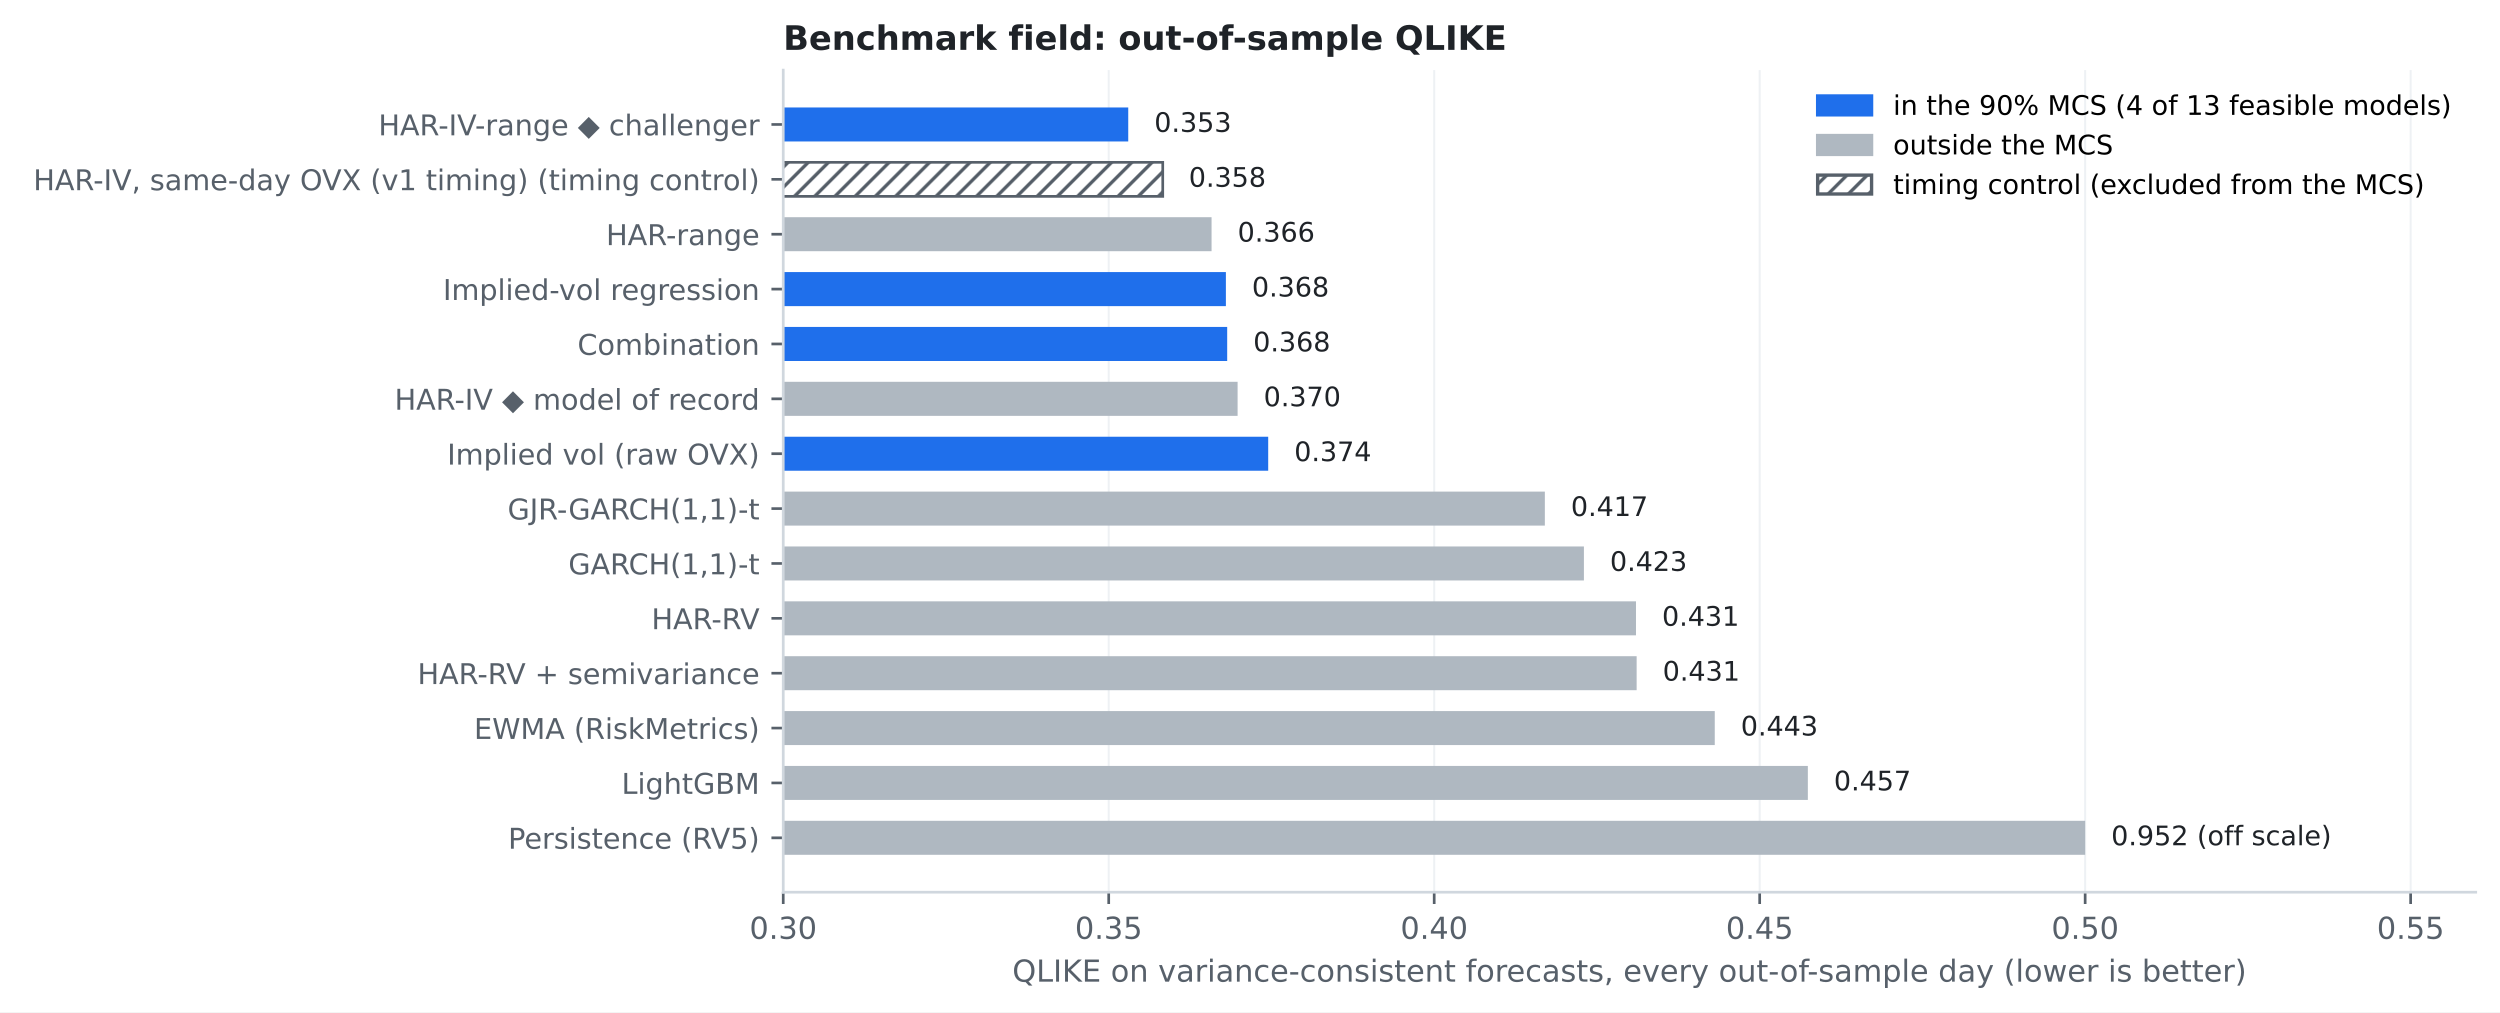
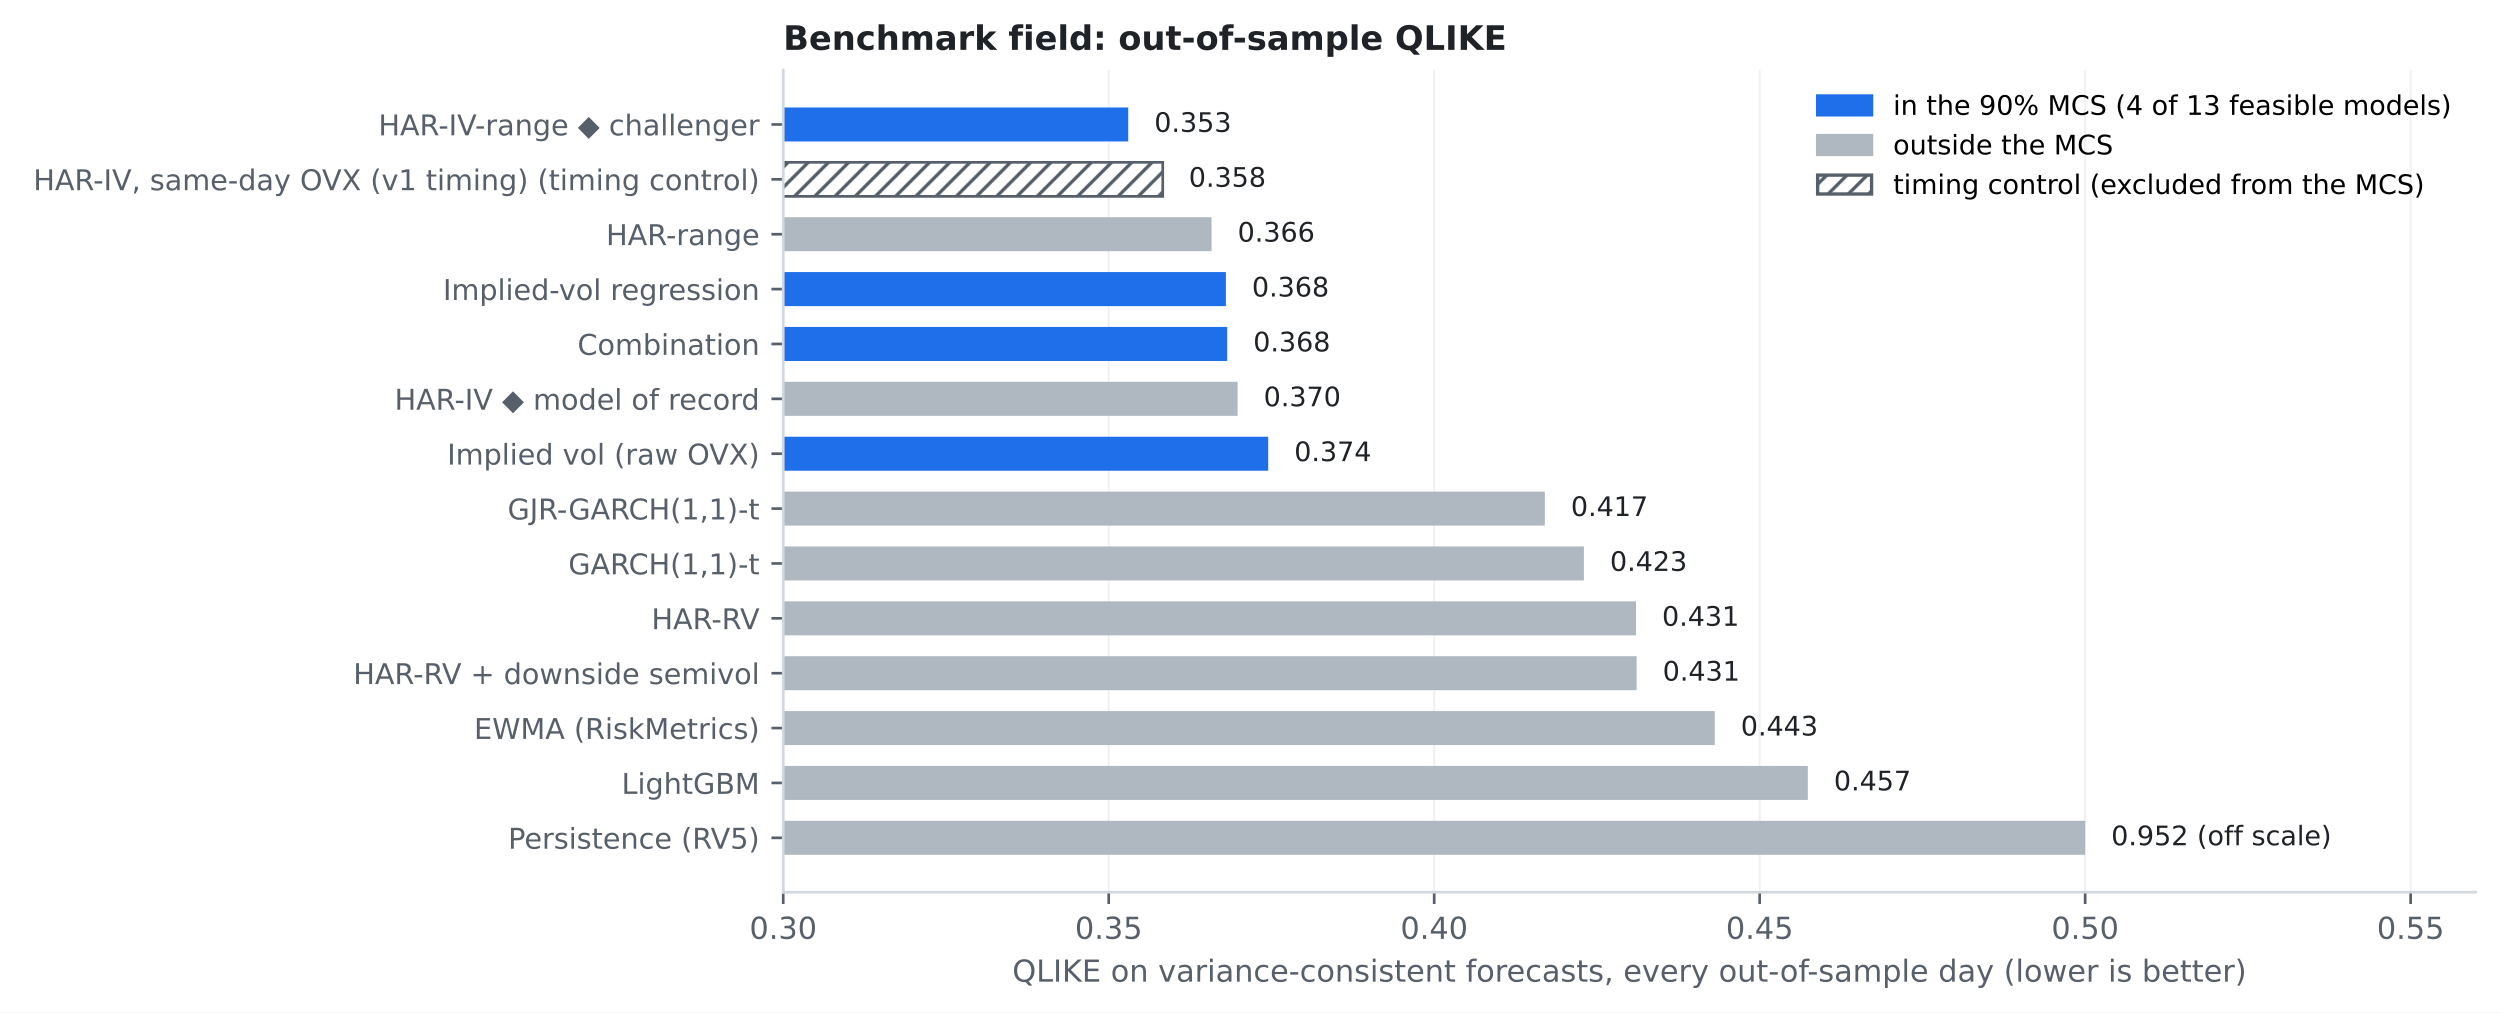
<svg xmlns="http://www.w3.org/2000/svg" xmlns:xlink="http://www.w3.org/1999/xlink" width="741.8pt" height="300.355pt" viewBox="0 0 741.8 300.355" version="1.1">
  <defs>
    <style type="text/css">*{stroke-linejoin: round; stroke-linecap: butt}</style>
  </defs>
  <g id="figure_1">
    <g id="patch_1">
      <path d="M 0 300.355  L 741.8 300.355  L 741.8 0  L 0 0  z " style="fill: #ffffff" />
    </g>
    <g id="axes_1">
      <g id="patch_2">
        <path d="M 232.4 264.734  L 734.6 264.734  L 734.6 20.798  L 232.4 20.798  z " style="fill: #ffffff" />
      </g>
      <g id="matplotlib.axis_1">
        <g id="xtick_1">
          <g id="line2d_1">
            <path d="M 232.4 264.734  L 232.4 20.798  " clip-path="url(#p38cf2f1c58)" style="fill: none; stroke: #eef1f4; stroke-width: 0.6; stroke-linecap: square" />
          </g>
          <g id="line2d_2">
            <defs>
              <path id="m6ad224dbcd" d="M 0 0  L 0 3.5  " style="stroke: #57606a; stroke-width: 0.8" />
            </defs>
            <g>
              <use xlink:href="#m6ad224dbcd" x="232.4" y="264.734" style="fill: #57606a; stroke: #57606a; stroke-width: 0.8" />
            </g>
          </g>
          <g id="text_1">
            <text style="font-size: 9px; font-family: 'DejaVu Sans'; text-anchor: middle; fill: #57606a" x="232.4" y="278.573" transform="rotate(-0 232.4003 278.573)">0.30</text>
          </g>
        </g>
        <g id="xtick_2">
          <g id="line2d_3">
            <path d="M 328.977 264.734  L 328.977 20.798  " clip-path="url(#p38cf2f1c58)" style="fill: none; stroke: #eef1f4; stroke-width: 0.6; stroke-linecap: square" />
          </g>
          <g id="line2d_4">
            <g>
              <use xlink:href="#m6ad224dbcd" x="328.977" y="264.734" style="fill: #57606a; stroke: #57606a; stroke-width: 0.8" />
            </g>
          </g>
          <g id="text_2">
            <text style="font-size: 9px; font-family: 'DejaVu Sans'; text-anchor: middle; fill: #57606a" x="328.977" y="278.573" transform="rotate(-0 328.9772 278.573)">0.35</text>
          </g>
        </g>
        <g id="xtick_3">
          <g id="line2d_5">
            <path d="M 425.554 264.734  L 425.554 20.798  " clip-path="url(#p38cf2f1c58)" style="fill: none; stroke: #eef1f4; stroke-width: 0.6; stroke-linecap: square" />
          </g>
          <g id="line2d_6">
            <g>
              <use xlink:href="#m6ad224dbcd" x="425.554" y="264.734" style="fill: #57606a; stroke: #57606a; stroke-width: 0.8" />
            </g>
          </g>
          <g id="text_3">
            <text style="font-size: 9px; font-family: 'DejaVu Sans'; text-anchor: middle; fill: #57606a" x="425.554" y="278.573" transform="rotate(-0 425.5542 278.573)">0.40</text>
          </g>
        </g>
        <g id="xtick_4">
          <g id="line2d_7">
            <path d="M 522.131 264.734  L 522.131 20.798  " clip-path="url(#p38cf2f1c58)" style="fill: none; stroke: #eef1f4; stroke-width: 0.6; stroke-linecap: square" />
          </g>
          <g id="line2d_8">
            <g>
              <use xlink:href="#m6ad224dbcd" x="522.131" y="264.734" style="fill: #57606a; stroke: #57606a; stroke-width: 0.8" />
            </g>
          </g>
          <g id="text_4">
            <text style="font-size: 9px; font-family: 'DejaVu Sans'; text-anchor: middle; fill: #57606a" x="522.131" y="278.573" transform="rotate(-0 522.1311 278.573)">0.45</text>
          </g>
        </g>
        <g id="xtick_5">
          <g id="line2d_9">
            <path d="M 618.708 264.734  L 618.708 20.798  " clip-path="url(#p38cf2f1c58)" style="fill: none; stroke: #eef1f4; stroke-width: 0.6; stroke-linecap: square" />
          </g>
          <g id="line2d_10">
            <g>
              <use xlink:href="#m6ad224dbcd" x="618.708" y="264.734" style="fill: #57606a; stroke: #57606a; stroke-width: 0.8" />
            </g>
          </g>
          <g id="text_5">
            <text style="font-size: 9px; font-family: 'DejaVu Sans'; text-anchor: middle; fill: #57606a" x="618.708" y="278.573" transform="rotate(-0 618.708 278.573)">0.50</text>
          </g>
        </g>
        <g id="xtick_6">
          <g id="line2d_11">
            <path d="M 715.285 264.734  L 715.285 20.798  " clip-path="url(#p38cf2f1c58)" style="fill: none; stroke: #eef1f4; stroke-width: 0.6; stroke-linecap: square" />
          </g>
          <g id="line2d_12">
            <g>
              <use xlink:href="#m6ad224dbcd" x="715.285" y="264.734" style="fill: #57606a; stroke: #57606a; stroke-width: 0.8" />
            </g>
          </g>
          <g id="text_6">
            <text style="font-size: 9px; font-family: 'DejaVu Sans'; text-anchor: middle; fill: #57606a" x="715.285" y="278.573" transform="rotate(-0 715.2849 278.573)">0.55</text>
          </g>
        </g>
        <g id="text_7">
          <text style="font-size: 9px; font-family: 'DejaVu Sans'; text-anchor: middle; fill: #57606a" x="483.5" y="291.283" transform="rotate(-0 483.5003 291.2833)">QLIKE on variance-consistent forecasts, every out-of-sample day (lower is better)</text>
        </g>
      </g>
      <g id="matplotlib.axis_2">
        <g id="ytick_1">
          <g id="line2d_13">
            <defs>
              <path id="m0299c22814" d="M 0 0  L -3.5 0  " style="stroke: #57606a; stroke-width: 0.8" />
            </defs>
            <g>
              <use xlink:href="#m0299c22814" x="232.4" y="248.599" style="fill: #57606a; stroke: #57606a; stroke-width: 0.8" />
            </g>
          </g>
          <g id="text_8">
            <text style="font-size: 8.5px; font-family: 'DejaVu Sans'; text-anchor: end; fill: #57606a" x="225.4" y="251.828" transform="rotate(-0 225.4003 251.8284)">Persistence (RV5)</text>
          </g>
        </g>
        <g id="ytick_2">
          <g id="line2d_14">
            <g>
              <use xlink:href="#m0299c22814" x="232.4" y="232.317" style="fill: #57606a; stroke: #57606a; stroke-width: 0.8" />
            </g>
          </g>
          <g id="text_9">
            <text style="font-size: 8.5px; font-family: 'DejaVu Sans'; text-anchor: end; fill: #57606a" x="225.4" y="235.546" transform="rotate(-0 225.4003 235.5464)">LightGBM</text>
          </g>
        </g>
        <g id="ytick_3">
          <g id="line2d_15">
            <g>
              <use xlink:href="#m0299c22814" x="232.4" y="216.035" style="fill: #57606a; stroke: #57606a; stroke-width: 0.8" />
            </g>
          </g>
          <g id="text_10">
            <text style="font-size: 8.5px; font-family: 'DejaVu Sans'; text-anchor: end; fill: #57606a" x="225.4" y="219.264" transform="rotate(-0 225.4003 219.2645)">EWMA (RiskMetrics)</text>
          </g>
        </g>
        <g id="ytick_4">
          <g id="line2d_16">
            <g>
              <use xlink:href="#m0299c22814" x="232.4" y="199.753" style="fill: #57606a; stroke: #57606a; stroke-width: 0.8" />
            </g>
          </g>
          <g id="text_11">
-             <text style="font-size: 8.5px; font-family: 'DejaVu Sans'; text-anchor: end; fill: #57606a" x="225.4" y="202.983" transform="rotate(-0 225.4003 202.9826)">HAR-RV + semivariance</text>
+             <text style="font-size: 8.5px; font-family: 'DejaVu Sans'; text-anchor: end; fill: #57606a" x="225.4" y="202.983" transform="rotate(-0 225.4003 202.9826)">HAR-RV + downside semivol</text>
          </g>
        </g>
        <g id="ytick_5">
          <g id="line2d_17">
            <g>
              <use xlink:href="#m0299c22814" x="232.4" y="183.471" style="fill: #57606a; stroke: #57606a; stroke-width: 0.8" />
            </g>
          </g>
          <g id="text_12">
            <text style="font-size: 8.5px; font-family: 'DejaVu Sans'; text-anchor: end; fill: #57606a" x="225.4" y="186.701" transform="rotate(-0 225.4003 186.7006)">HAR-RV</text>
          </g>
        </g>
        <g id="ytick_6">
          <g id="line2d_18">
            <g>
              <use xlink:href="#m0299c22814" x="232.4" y="167.189" style="fill: #57606a; stroke: #57606a; stroke-width: 0.8" />
            </g>
          </g>
          <g id="text_13">
            <text style="font-size: 8.5px; font-family: 'DejaVu Sans'; text-anchor: end; fill: #57606a" x="225.4" y="170.419" transform="rotate(-0 225.4003 170.4187)">GARCH(1,1)-t</text>
          </g>
        </g>
        <g id="ytick_7">
          <g id="line2d_19">
            <g>
              <use xlink:href="#m0299c22814" x="232.4" y="150.907" style="fill: #57606a; stroke: #57606a; stroke-width: 0.8" />
            </g>
          </g>
          <g id="text_14">
            <text style="font-size: 8.5px; font-family: 'DejaVu Sans'; text-anchor: end; fill: #57606a" x="225.4" y="154.137" transform="rotate(-0 225.4003 154.1367)">GJR-GARCH(1,1)-t</text>
          </g>
        </g>
        <g id="ytick_8">
          <g id="line2d_20">
            <g>
              <use xlink:href="#m0299c22814" x="232.4" y="134.625" style="fill: #57606a; stroke: #57606a; stroke-width: 0.8" />
            </g>
          </g>
          <g id="text_15">
            <text style="font-size: 8.5px; font-family: 'DejaVu Sans'; text-anchor: end; fill: #57606a" x="225.4" y="137.855" transform="rotate(-0 225.4003 137.8548)">Implied vol (raw OVX)</text>
          </g>
        </g>
        <g id="ytick_9">
          <g id="line2d_21">
            <g>
              <use xlink:href="#m0299c22814" x="232.4" y="118.344" style="fill: #57606a; stroke: #57606a; stroke-width: 0.8" />
            </g>
          </g>
          <g id="text_16">
            <text style="font-size: 8.5px; font-family: 'DejaVu Sans'; text-anchor: end; fill: #57606a" x="225.4" y="121.573" transform="rotate(-0 225.4003 121.5729)">HAR-IV  ◆ model of record</text>
          </g>
        </g>
        <g id="ytick_10">
          <g id="line2d_22">
            <g>
              <use xlink:href="#m0299c22814" x="232.4" y="102.062" style="fill: #57606a; stroke: #57606a; stroke-width: 0.8" />
            </g>
          </g>
          <g id="text_17">
            <text style="font-size: 8.5px; font-family: 'DejaVu Sans'; text-anchor: end; fill: #57606a" x="225.4" y="105.291" transform="rotate(-0 225.4003 105.2909)">Combination</text>
          </g>
        </g>
        <g id="ytick_11">
          <g id="line2d_23">
            <g>
              <use xlink:href="#m0299c22814" x="232.4" y="85.78" style="fill: #57606a; stroke: #57606a; stroke-width: 0.8" />
            </g>
          </g>
          <g id="text_18">
            <text style="font-size: 8.5px; font-family: 'DejaVu Sans'; text-anchor: end; fill: #57606a" x="225.4" y="89.009" transform="rotate(-0 225.4003 89.00899)">Implied-vol regression</text>
          </g>
        </g>
        <g id="ytick_12">
          <g id="line2d_24">
            <g>
              <use xlink:href="#m0299c22814" x="232.4" y="69.498" style="fill: #57606a; stroke: #57606a; stroke-width: 0.8" />
            </g>
          </g>
          <g id="text_19">
            <text style="font-size: 8.5px; font-family: 'DejaVu Sans'; text-anchor: end; fill: #57606a" x="225.4" y="72.727" transform="rotate(-0 225.4003 72.72705)">HAR-range</text>
          </g>
        </g>
        <g id="ytick_13">
          <g id="line2d_25">
            <g>
              <use xlink:href="#m0299c22814" x="232.4" y="53.216" style="fill: #57606a; stroke: #57606a; stroke-width: 0.8" />
            </g>
          </g>
          <g id="text_20">
            <text style="font-size: 8.5px; font-family: 'DejaVu Sans'; text-anchor: end; fill: #57606a" x="225.4" y="56.445" transform="rotate(-0 225.4003 56.44511)">HAR-IV, same-day OVX (v1 timing)  (timing control)</text>
          </g>
        </g>
        <g id="ytick_14">
          <g id="line2d_26">
            <g>
              <use xlink:href="#m0299c22814" x="232.4" y="36.934" style="fill: #57606a; stroke: #57606a; stroke-width: 0.8" />
            </g>
          </g>
          <g id="text_21">
            <text style="font-size: 8.5px; font-family: 'DejaVu Sans'; text-anchor: end; fill: #57606a" x="225.4" y="40.163" transform="rotate(-0 225.4003 40.16317)">HAR-IV-range  ◆ challenger</text>
          </g>
        </g>
      </g>
      <g id="patch_3">
        <path d="M -347.061 253.646  L 618.708 253.646  L 618.708 243.552  L -347.061 243.552  z " clip-path="url(#p38cf2f1c58)" style="fill: #afb8c1" />
      </g>
      <g id="patch_4">
        <path d="M -347.061 237.364  L 536.424 237.364  L 536.424 227.27  L -347.061 227.27  z " clip-path="url(#p38cf2f1c58)" style="fill: #afb8c1" />
      </g>
      <g id="patch_5">
        <path d="M -347.061 221.083  L 508.803 221.083  L 508.803 210.988  L -347.061 210.988  z " clip-path="url(#p38cf2f1c58)" style="fill: #afb8c1" />
      </g>
      <g id="patch_6">
        <path d="M -347.061 204.801  L 485.625 204.801  L 485.625 194.706  L -347.061 194.706  z " clip-path="url(#p38cf2f1c58)" style="fill: #afb8c1" />
      </g>
      <g id="patch_7">
        <path d="M -347.061 188.519  L 485.432 188.519  L 485.432 178.424  L -347.061 178.424  z " clip-path="url(#p38cf2f1c58)" style="fill: #afb8c1" />
      </g>
      <g id="patch_8">
        <path d="M -347.061 172.237  L 469.98 172.237  L 469.98 162.142  L -347.061 162.142  z " clip-path="url(#p38cf2f1c58)" style="fill: #afb8c1" />
      </g>
      <g id="patch_9">
        <path d="M -347.061 155.955  L 458.39 155.955  L 458.39 145.86  L -347.061 145.86  z " clip-path="url(#p38cf2f1c58)" style="fill: #afb8c1" />
      </g>
      <g id="patch_10">
        <path d="M -347.061 139.673  L 376.3 139.673  L 376.3 129.578  L -347.061 129.578  z " clip-path="url(#p38cf2f1c58)" style="fill: #1f6feb" />
      </g>
      <g id="patch_11">
        <path d="M -347.061 123.391  L 367.222 123.391  L 367.222 113.296  L -347.061 113.296  z " clip-path="url(#p38cf2f1c58)" style="fill: #afb8c1" />
      </g>
      <g id="patch_12">
        <path d="M -347.061 107.109  L 364.131 107.109  L 364.131 97.014  L -347.061 97.014  z " clip-path="url(#p38cf2f1c58)" style="fill: #1f6feb" />
      </g>
      <g id="patch_13">
        <path d="M -347.061 90.827  L 363.745 90.827  L 363.745 80.732  L -347.061 80.732  z " clip-path="url(#p38cf2f1c58)" style="fill: #1f6feb" />
      </g>
      <g id="patch_14">
        <path d="M -347.061 74.545  L 359.496 74.545  L 359.496 64.45  L -347.061 64.45  z " clip-path="url(#p38cf2f1c58)" style="fill: #afb8c1" />
      </g>
      <g id="patch_15">
        <path d="M -347.061 58.263  L 345.009 58.263  L 345.009 48.168  L -347.061 48.168  z " clip-path="url(#p38cf2f1c58)" style="fill: url(#h2dbc0f0480); stroke: #57606a; stroke-width: 0.8; stroke-linejoin: miter" />
      </g>
      <g id="patch_16">
        <path d="M -347.061 41.981  L 334.772 41.981  L 334.772 31.886  L -347.061 31.886  z " clip-path="url(#p38cf2f1c58)" style="fill: #1f6feb" />
      </g>
      <g id="patch_17">
        <path d="M 232.4 264.734  L 232.4 20.798  " style="fill: none; stroke: #d0d7de; stroke-width: 0.8; stroke-linejoin: miter; stroke-linecap: square" />
      </g>
      <g id="patch_18">
        <path d="M 232.4 264.734  L 734.6 264.734  " style="fill: none; stroke: #d0d7de; stroke-width: 0.8; stroke-linejoin: miter; stroke-linecap: square" />
      </g>
      <g id="text_22">
        <text style="font-size: 8px; font-family: 'DejaVu Sans'; text-anchor: start; fill: #1f2328" x="626.434" y="250.807" transform="rotate(-0 626.4342 250.8065)">0.952  (off scale)</text>
      </g>
      <g id="text_23">
        <text style="font-size: 8px; font-family: 'DejaVu Sans'; text-anchor: start; fill: #1f2328" x="544.151" y="234.525" transform="rotate(-0 544.1506 234.5246)">0.457</text>
      </g>
      <g id="text_24">
        <text style="font-size: 8px; font-family: 'DejaVu Sans'; text-anchor: start; fill: #1f2328" x="516.53" y="218.243" transform="rotate(-0 516.5296 218.2427)">0.443</text>
      </g>
      <g id="text_25">
        <text style="font-size: 8px; font-family: 'DejaVu Sans'; text-anchor: start; fill: #1f2328" x="493.351" y="201.961" transform="rotate(-0 493.3512 201.9607)">0.431</text>
      </g>
      <g id="text_26">
        <text style="font-size: 8px; font-family: 'DejaVu Sans'; text-anchor: start; fill: #1f2328" x="493.158" y="185.679" transform="rotate(-0 493.158 185.6788)">0.431</text>
      </g>
      <g id="text_27">
        <text style="font-size: 8px; font-family: 'DejaVu Sans'; text-anchor: start; fill: #1f2328" x="477.706" y="169.397" transform="rotate(-0 477.7057 169.3968)">0.423</text>
      </g>
      <g id="text_28">
        <text style="font-size: 8px; font-family: 'DejaVu Sans'; text-anchor: start; fill: #1f2328" x="466.116" y="153.115" transform="rotate(-0 466.1165 153.1149)">0.417</text>
      </g>
      <g id="text_29">
        <text style="font-size: 8px; font-family: 'DejaVu Sans'; text-anchor: start; fill: #1f2328" x="384.026" y="136.833" transform="rotate(-0 384.0261 136.833)">0.374</text>
      </g>
      <g id="text_30">
        <text style="font-size: 8px; font-family: 'DejaVu Sans'; text-anchor: start; fill: #1f2328" x="374.948" y="120.551" transform="rotate(-0 374.9479 120.551)">0.370</text>
      </g>
      <g id="text_31">
        <text style="font-size: 8px; font-family: 'DejaVu Sans'; text-anchor: start; fill: #1f2328" x="371.857" y="104.269" transform="rotate(-0 371.8574 104.2691)">0.368</text>
      </g>
      <g id="text_32">
        <text style="font-size: 8px; font-family: 'DejaVu Sans'; text-anchor: start; fill: #1f2328" x="371.471" y="87.987" transform="rotate(-0 371.4711 87.98715)">0.368</text>
      </g>
      <g id="text_33">
        <text style="font-size: 8px; font-family: 'DejaVu Sans'; text-anchor: start; fill: #1f2328" x="367.222" y="71.705" transform="rotate(-0 367.2217 71.70521)">0.366</text>
      </g>
      <g id="text_34">
        <text style="font-size: 8px; font-family: 'DejaVu Sans'; text-anchor: start; fill: #1f2328" x="352.735" y="55.423" transform="rotate(-0 352.7352 55.42328)">0.358</text>
      </g>
      <g id="text_35">
        <text style="font-size: 8px; font-family: 'DejaVu Sans'; text-anchor: start; fill: #1f2328" x="342.498" y="39.141" transform="rotate(-0 342.498 39.14134)">0.353</text>
      </g>
      <g id="text_36">
        <text style="font-weight: 700; font-size: 10px; font-family: 'DejaVu Sans'; text-anchor: start; fill: #1f2328" x="232.4" y="14.798" transform="rotate(-0 232.4003 14.79844)">Benchmark field: out-of-sample QLIKE</text>
      </g>
      <g id="legend_1">
        <g id="patch_19">
          <path d="M 539.333 34.077  L 555.333 34.077  L 555.333 28.477  L 539.333 28.477  z " style="fill: #1f6feb; stroke: #1f6feb; stroke-linejoin: miter" />
        </g>
        <g id="text_37">
          <text style="font-size: 8px; font-family: 'DejaVu Sans'; text-anchor: start" x="561.733" y="34.077" transform="rotate(-0 561.7328 34.07719)">in the 90% MCS (4 of 13 feasible models)</text>
        </g>
        <g id="patch_20">
          <path d="M 539.333 45.82  L 555.333 45.82  L 555.333 40.22  L 539.333 40.22  z " style="fill: #afb8c1; stroke: #afb8c1; stroke-linejoin: miter" />
        </g>
        <g id="text_38">
          <text style="font-size: 8px; font-family: 'DejaVu Sans'; text-anchor: start" x="561.733" y="45.82" transform="rotate(-0 561.7328 45.81969)">outside the MCS</text>
        </g>
        <g id="patch_21">
          <path d="M 539.333 57.562  L 555.333 57.562  L 555.333 51.962  L 539.333 51.962  z " style="fill: url(#h2dbc0f0480); stroke: #57606a; stroke-linejoin: miter" />
        </g>
        <g id="text_39">
          <text style="font-size: 8px; font-family: 'DejaVu Sans'; text-anchor: start" x="561.733" y="57.562" transform="rotate(-0 561.7328 57.56219)">timing control (excluded from the MCS)</text>
        </g>
      </g>
    </g>
  </g>
  <defs>
    <clipPath id="p38cf2f1c58">
      <rect x="232.4" y="20.798" width="502.2" height="243.936" />
    </clipPath>
  </defs>
  <defs>
    <pattern id="h2dbc0f0480" patternUnits="userSpaceOnUse" x="0" y="0" width="72" height="72">
      <rect x="0" y="0" width="73" height="73" fill="#ffffff" />
      <path d="M -36 36  L 36 -36  M -33 39  L 39 -33  M -30 42  L 42 -30  M -27 45  L 45 -27  M -24 48  L 48 -24  M -21 51  L 51 -21  M -18 54  L 54 -18  M -15 57  L 57 -15  M -12 60  L 60 -12  M -9 63  L 63 -9  M -6 66  L 66 -6  M -3 69  L 69 -3  M 0 72  L 72 0  M 3 75  L 75 3  M 6 78  L 78 6  M 9 81  L 81 9  M 12 84  L 84 12  M 15 87  L 87 15  M 18 90  L 90 18  M 21 93  L 93 21  M 24 96  L 96 24  M 27 99  L 99 27  M 30 102  L 102 30  M 33 105  L 105 33  M 36 108  L 108 36  " style="fill: #57606a; stroke: #57606a; stroke-width: 1.0; stroke-linecap: butt; stroke-linejoin: miter" />
    </pattern>
  </defs>
</svg>
